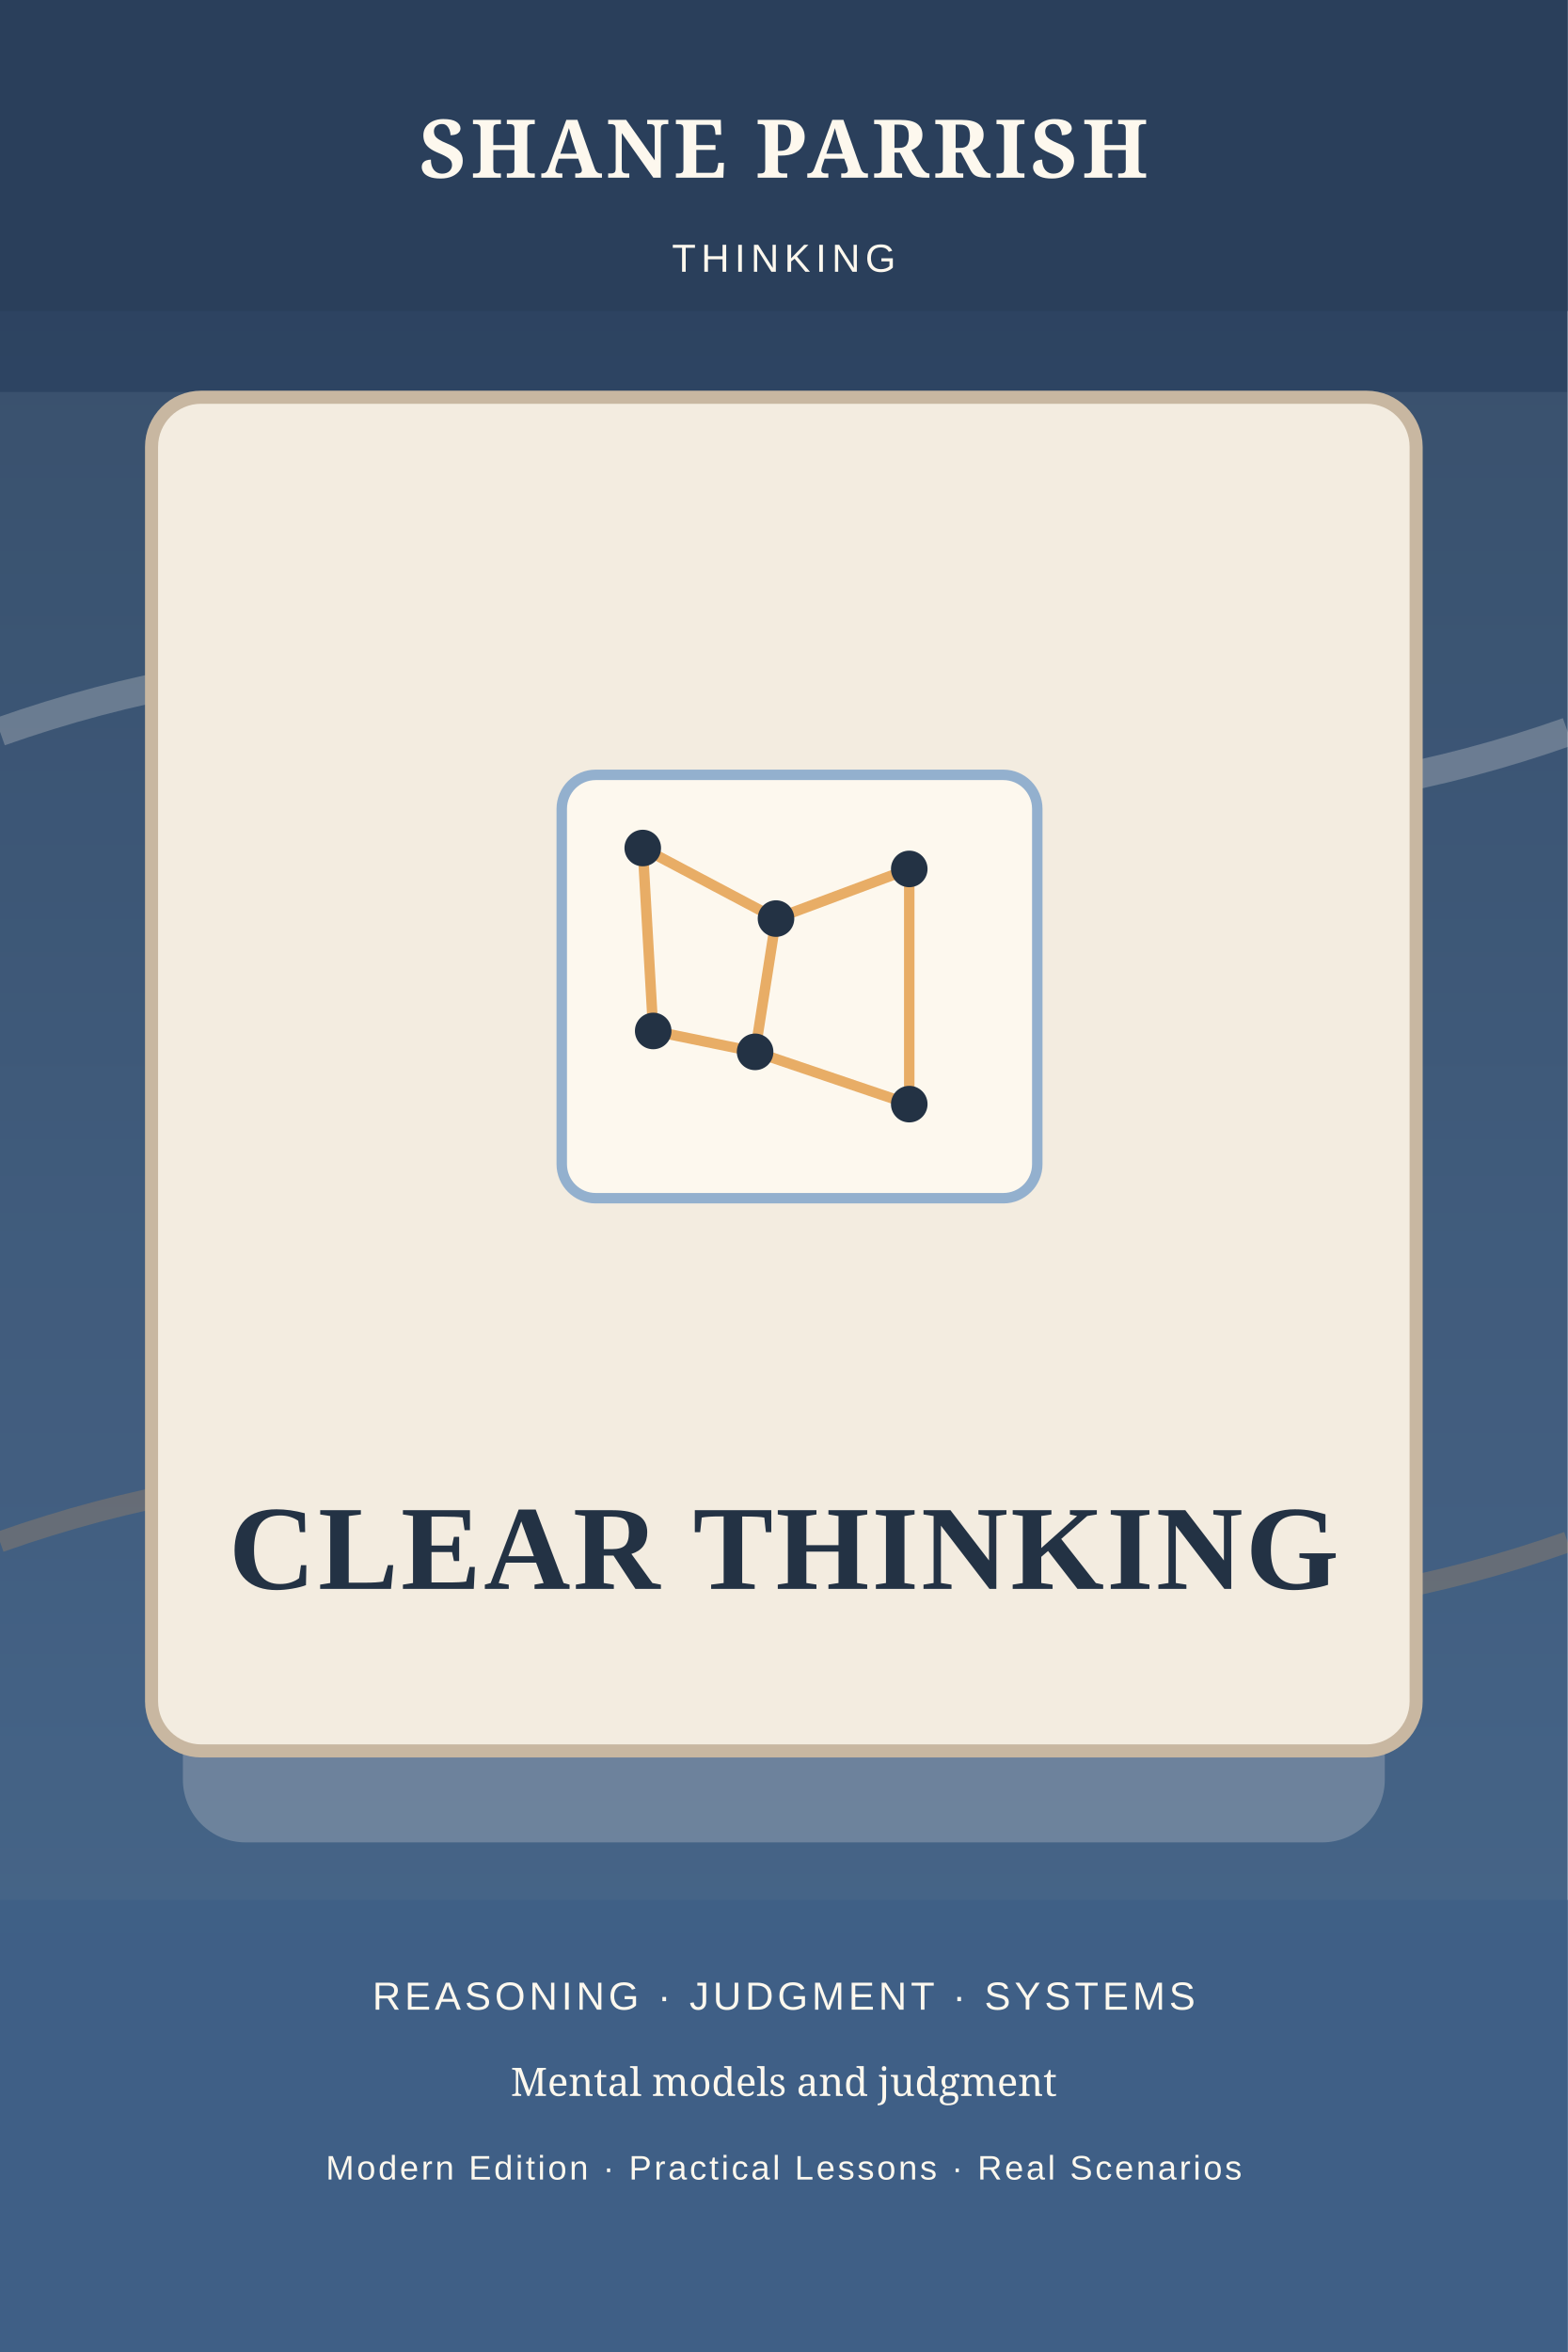
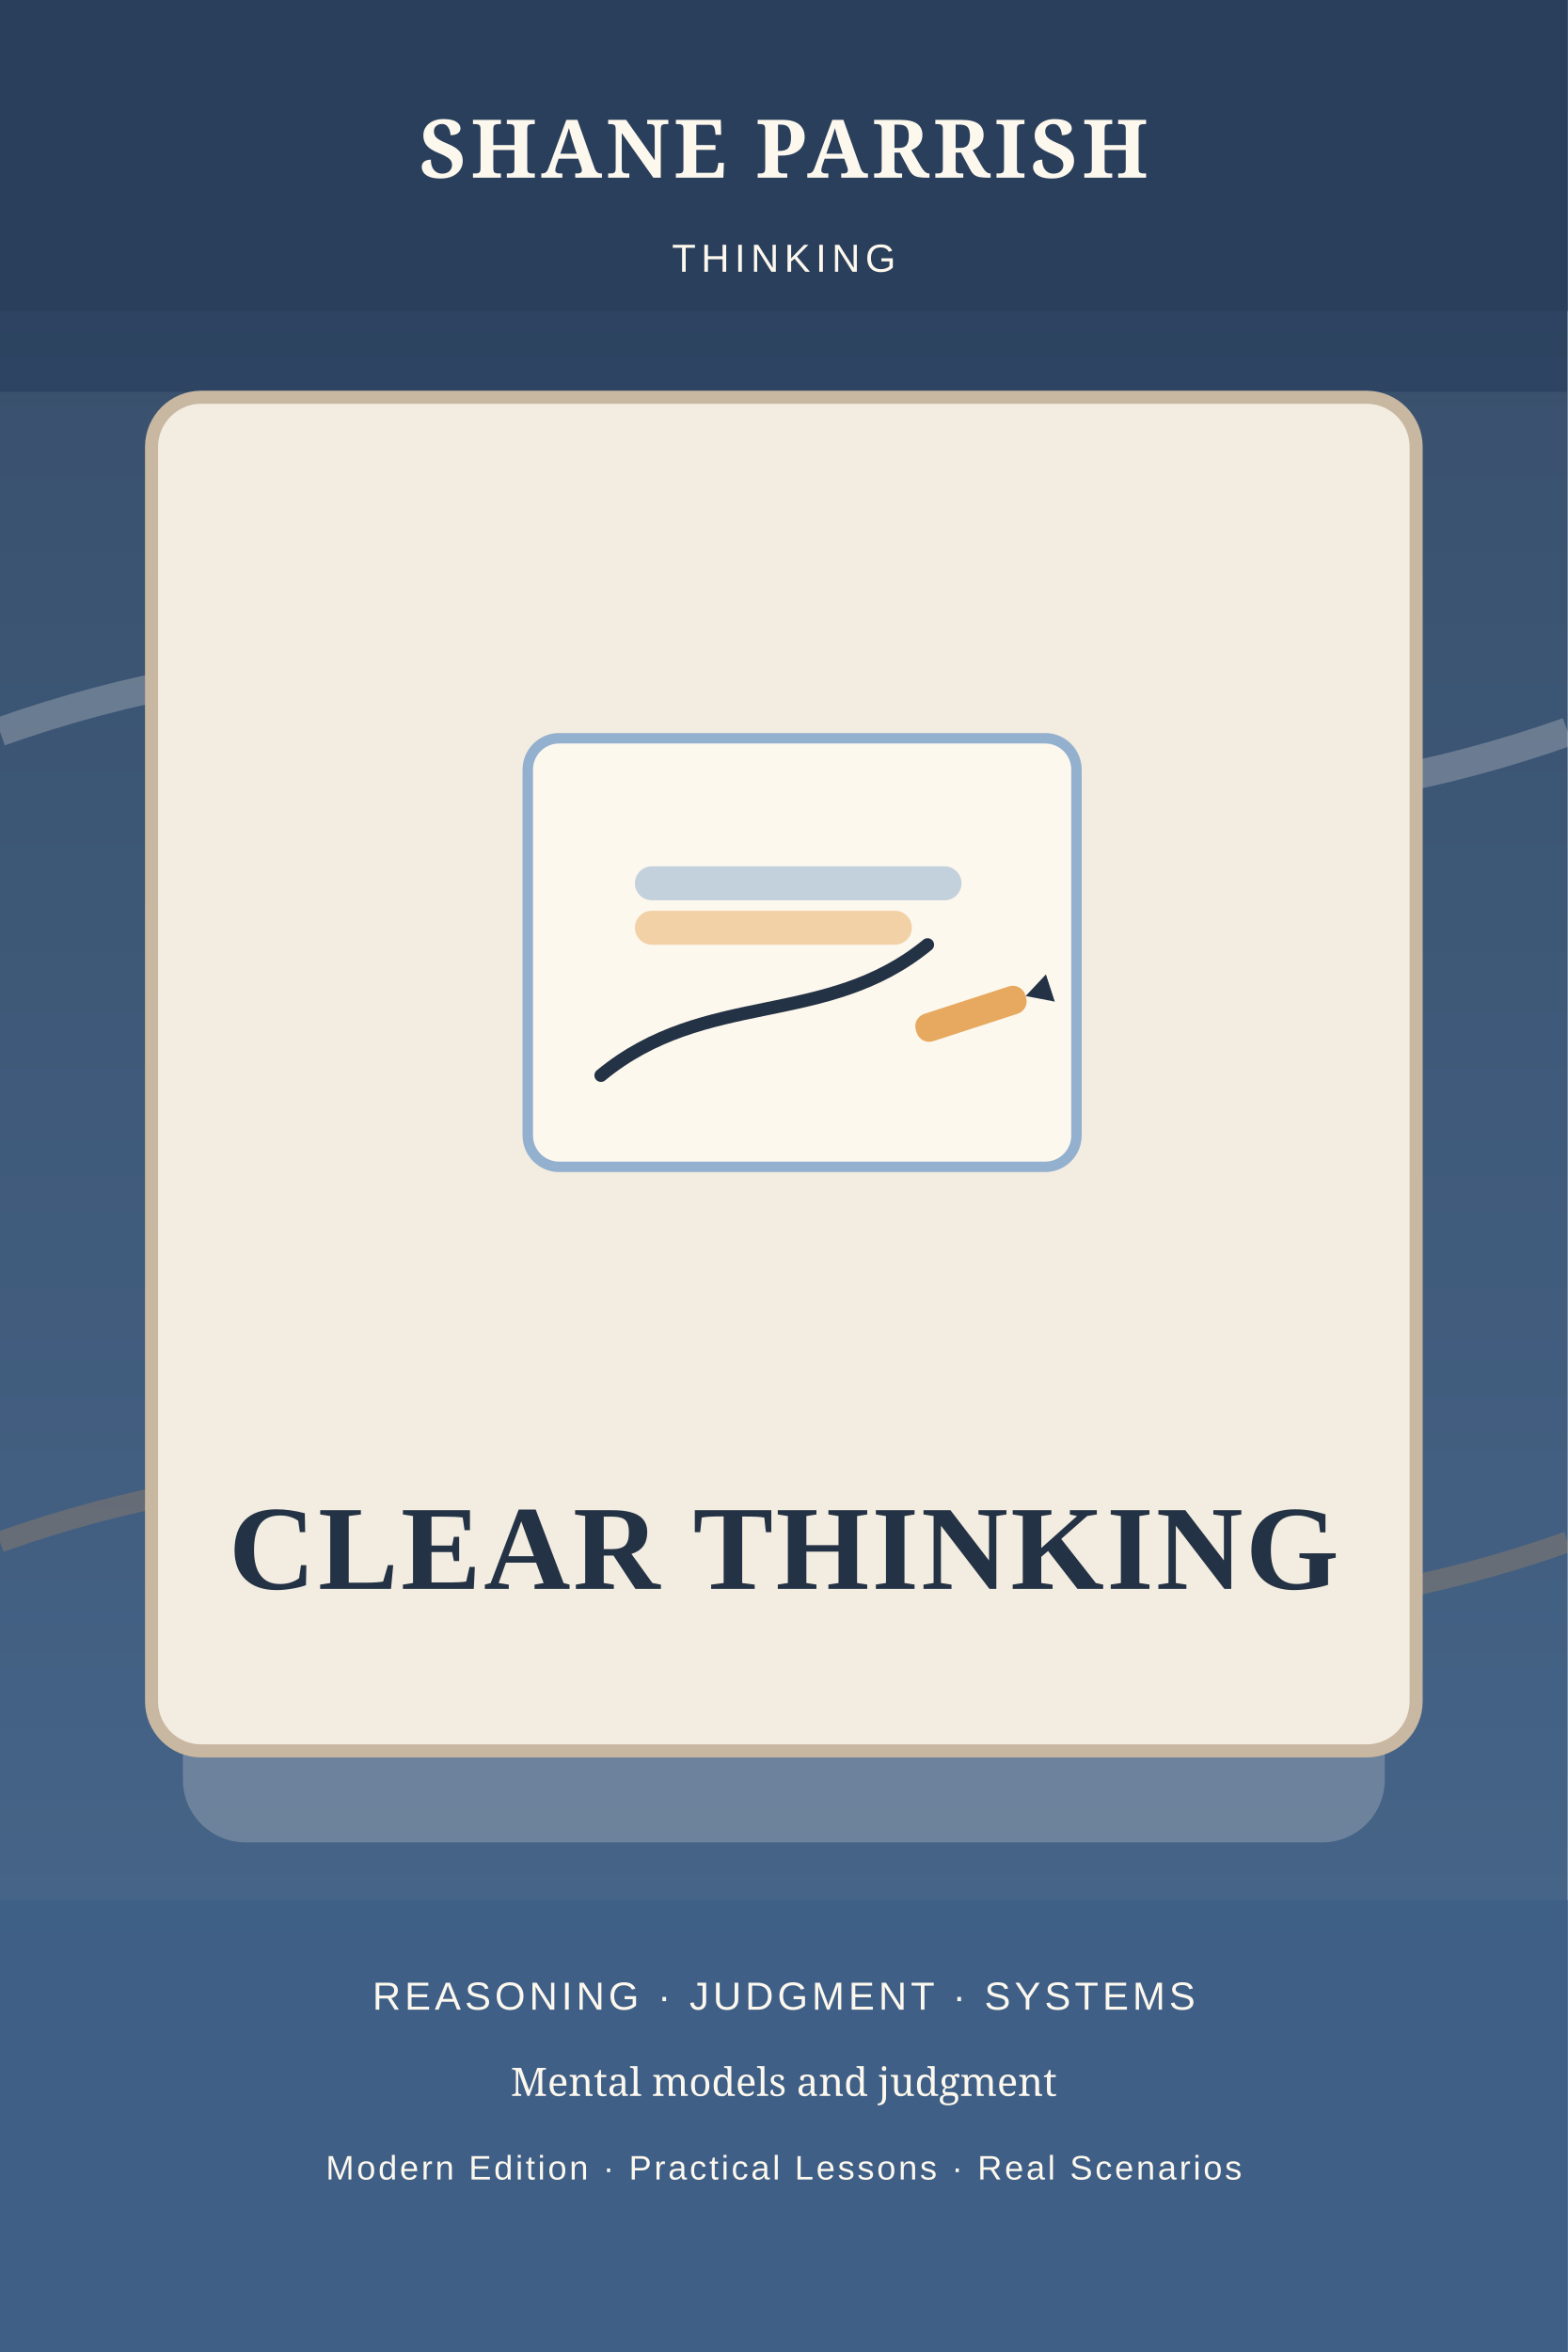
<svg xmlns="http://www.w3.org/2000/svg" width="1200" height="1800" viewBox="0 0 1200 1800" fill="none" role="img" aria-labelledby="title desc">
  <defs>
    <linearGradient id="g540719699" x1="0" y1="0" x2="0" y2="1800" gradientUnits="userSpaceOnUse">
      <stop offset="0%" stop-color="#2A3F5B" />
      <stop offset="100%" stop-color="#3F5F86" />
    </linearGradient>
  </defs>
  <rect width="1200" height="1800" fill="url(#g540719699)" />
  <rect x="0" y="300" width="1200" height="1180" fill="#93B0CE" opacity="0.12" />
  <rect x="140" y="360" width="920" height="1050" rx="48" fill="#FDF8EE" opacity="0.22" />
  <path d="M0 560 Q300 454 600 560 T1200 560" stroke="#FDF8EE" stroke-width="22" opacity="0.24" />
  <path d="M0 1180 Q300 1074 600 1180 T1200 1180" stroke="#E4A150" stroke-width="16" opacity="0.22" />
  <rect x="116" y="304" width="968" height="1036" rx="38" fill="#F3ECE0" stroke="#C8B7A1" stroke-width="10" />
-   <g transform="translate(410 557)">
-     <rect x="20" y="36" width="364" height="324" rx="26" fill="#FDF8EE" stroke="#93B0CE" stroke-width="8" />
-     <g stroke="#E4A150" stroke-width="8" opacity="0.86">
-       <line x1="82" y1="92" x2="184" y2="146" />
-       <line x1="184" y1="146" x2="286" y2="108" />
-       <line x1="184" y1="146" x2="168" y2="248" />
-       <line x1="168" y1="248" x2="286" y2="288" />
-       <line x1="286" y1="108" x2="286" y2="288" />
-       <line x1="82" y1="92" x2="90" y2="232" />
-       <line x1="90" y1="232" x2="168" y2="248" />
-     </g>
-     <g fill="#233244">
-       <circle cx="82" cy="92" r="14" />
-       <circle cx="184" cy="146" r="14" />
-       <circle cx="286" cy="108" r="14" />
-       <circle cx="90" cy="232" r="14" />
-       <circle cx="168" cy="248" r="14" />
-       <circle cx="286" cy="288" r="14" />
+   <g transform="translate(404 565)">
+     <rect x="0" y="0" width="420" height="328" rx="24" fill="#FDF8EE" stroke="#93B0CE" stroke-width="8" />
+     <path d="M56 258 C136 192 228 222 306 158" stroke="#233244" stroke-width="10" stroke-linecap="round" />
+     <rect x="82" y="98" width="250" height="26" rx="13" fill="#93B0CE" opacity="0.55" />
+     <rect x="82" y="132" width="212" height="26" rx="13" fill="#E4A150" opacity="0.45" />
+     <g transform="translate(294 214) rotate(-18)">
+       <rect x="0" y="0" width="88" height="22" rx="10" fill="#E4A150" opacity="0.9" />
+       <polygon points="88,11 108,0 108,22" fill="#233244" />
+       <polygon points="108,0 118,11 108,22" fill="#FDF8EE" />
    </g>
  </g>
  <rect x="0" y="0" width="1200" height="238" fill="#2A3F5B" opacity="0.93" />
  <rect x="0" y="1454" width="1200" height="346" fill="#3F5F86" opacity="0.95" />
  <text x="600" y="136" text-anchor="middle" fill="#FDF8EE" font-family="Georgia, serif" font-size="62" font-weight="700" letter-spacing="3">SHANE PARRISH</text>
  <text x="600" y="208" text-anchor="middle" fill="#FDF8EE" font-family="'Trebuchet MS', Arial, sans-serif" font-size="30" letter-spacing="4">THINKING</text>
  <text x="600" y="1216" text-anchor="middle" fill="#233244" font-family="Georgia, 'Times New Roman', serif" font-size="92" font-weight="700" letter-spacing="2">CLEAR THINKING</text>
  <text x="600" y="1538" text-anchor="middle" fill="#FDF8EE" font-family="'Trebuchet MS', Arial, sans-serif" font-size="30" letter-spacing="3">REASONING  ·  JUDGMENT  ·  SYSTEMS</text>
  <text x="600" y="1604" text-anchor="middle" fill="#FDF8EE" font-family="Georgia, serif" font-size="30">Mental models and judgment</text>
  <text x="600" y="1668" text-anchor="middle" fill="#FDF8EE" font-family="'Trebuchet MS', Arial, sans-serif" font-size="26" letter-spacing="2">Modern Edition · Practical Lessons · Real Scenarios</text>
</svg>
